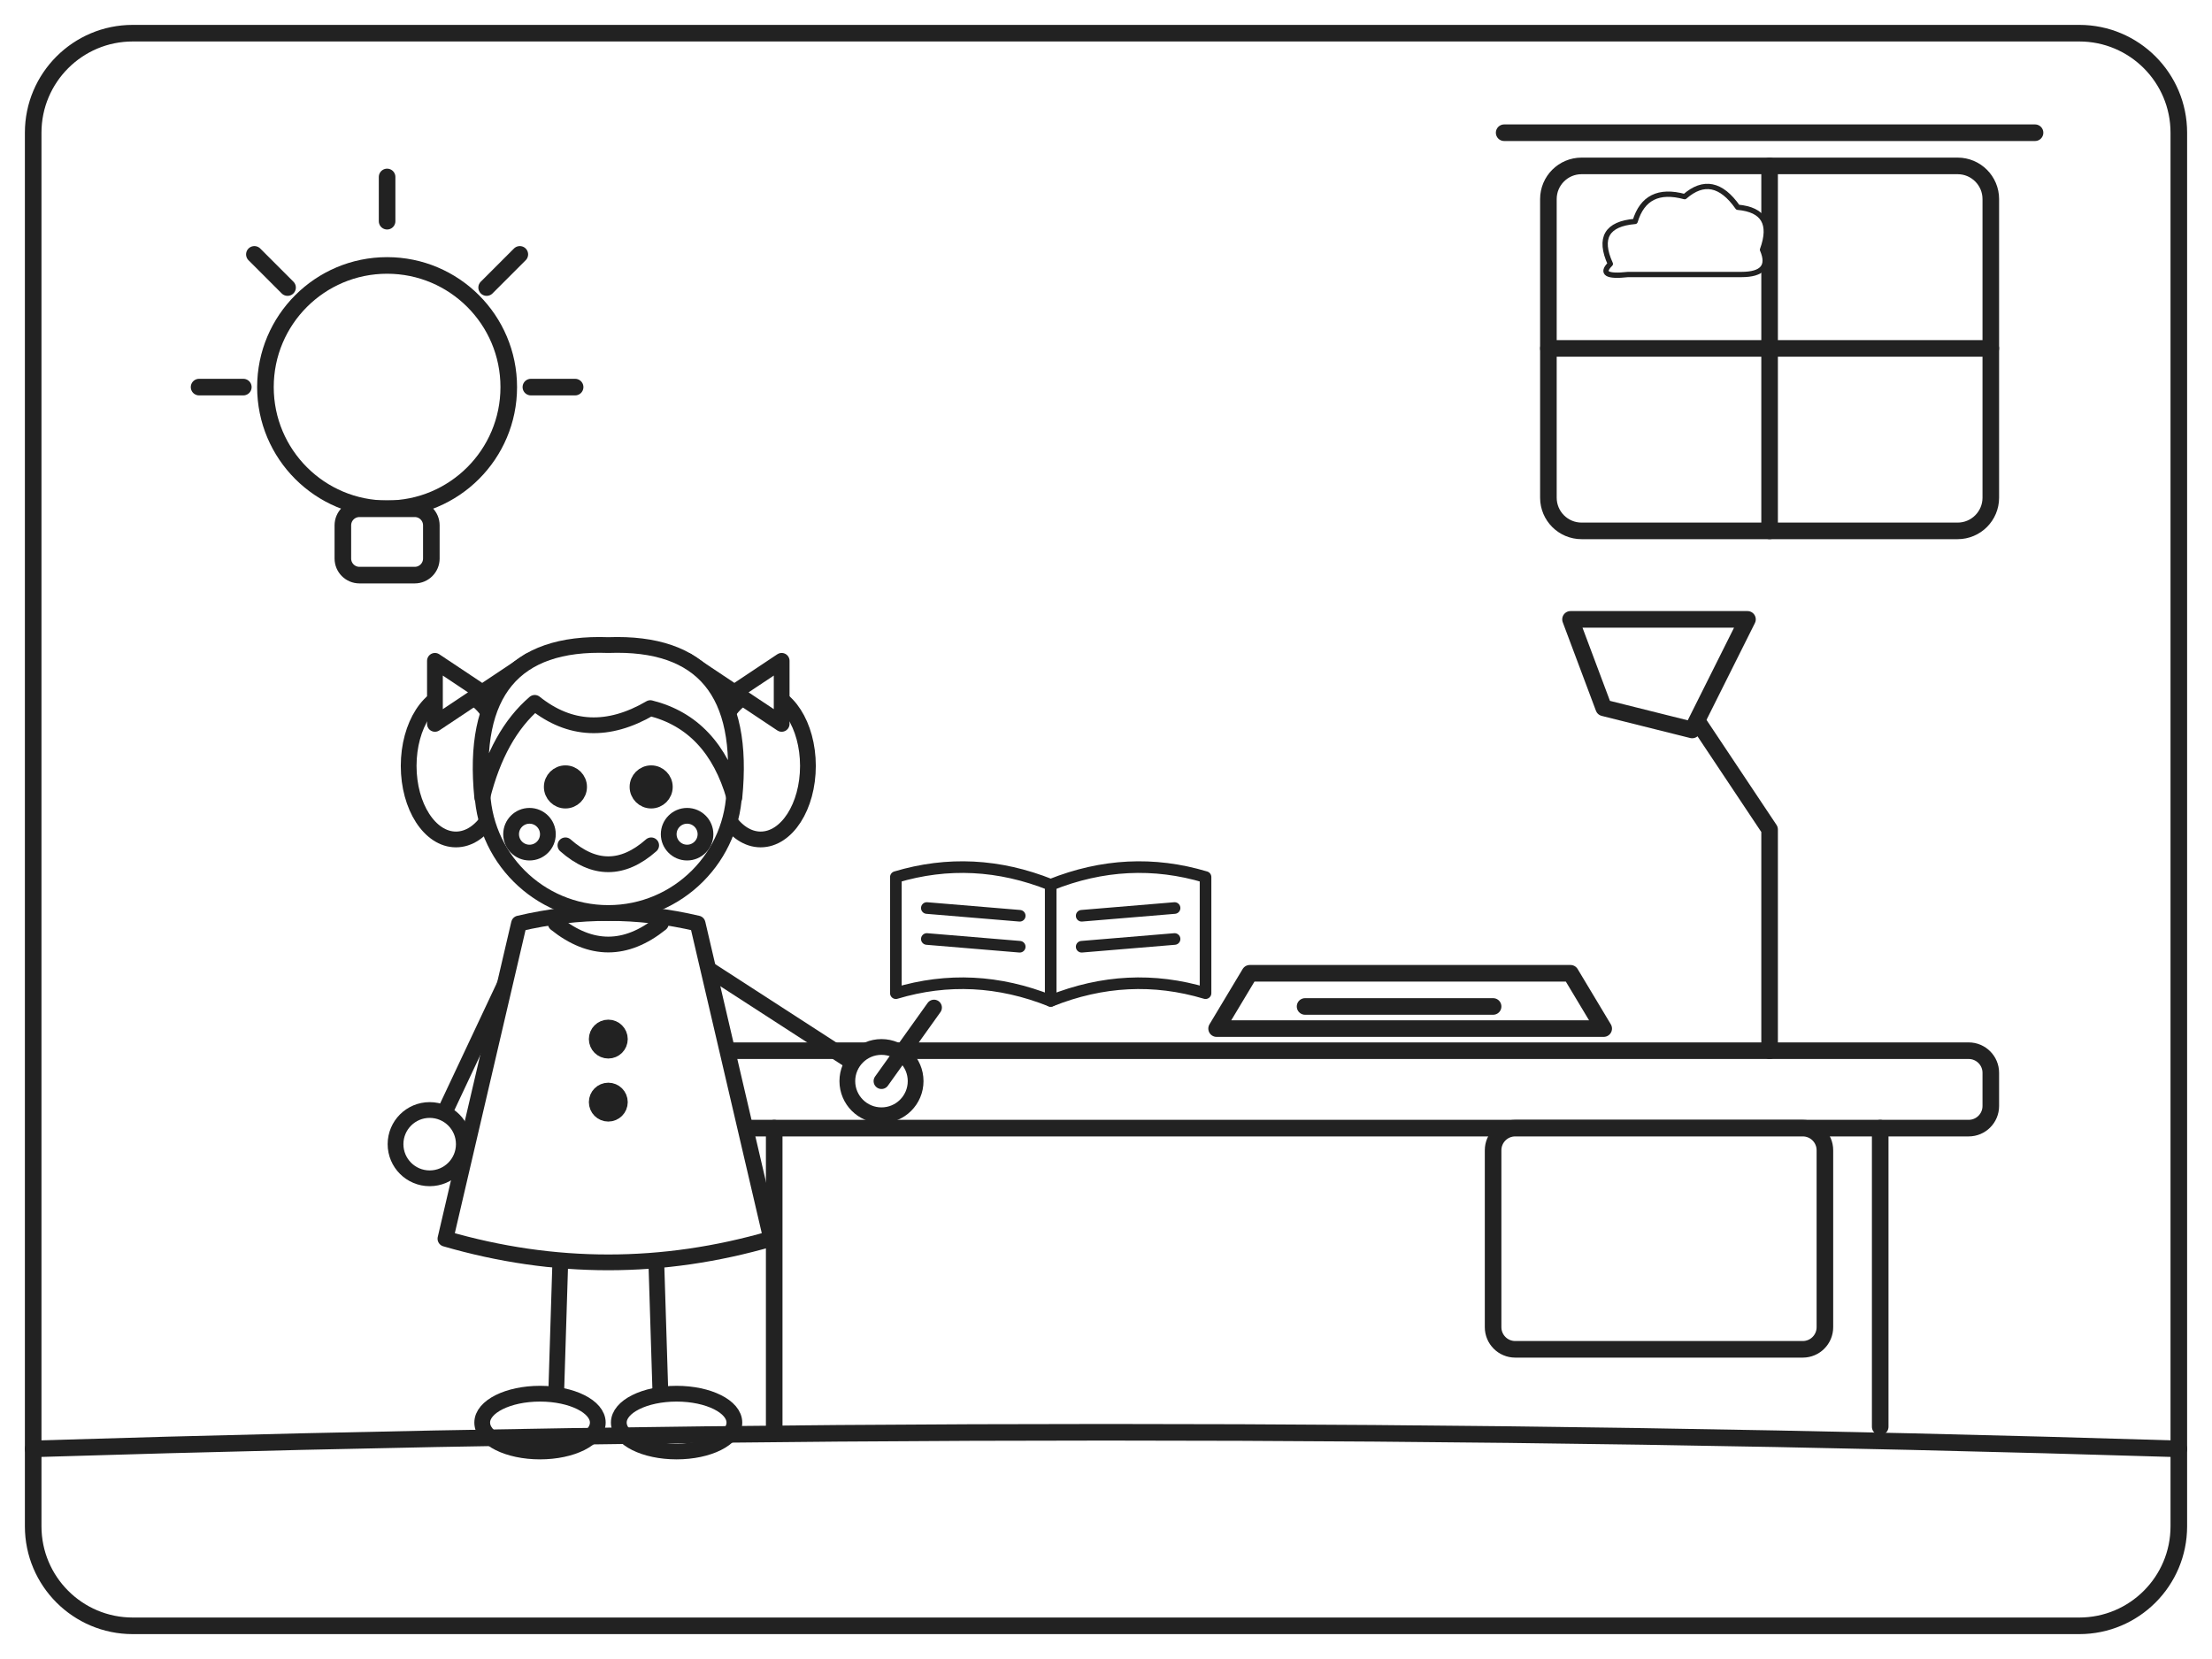
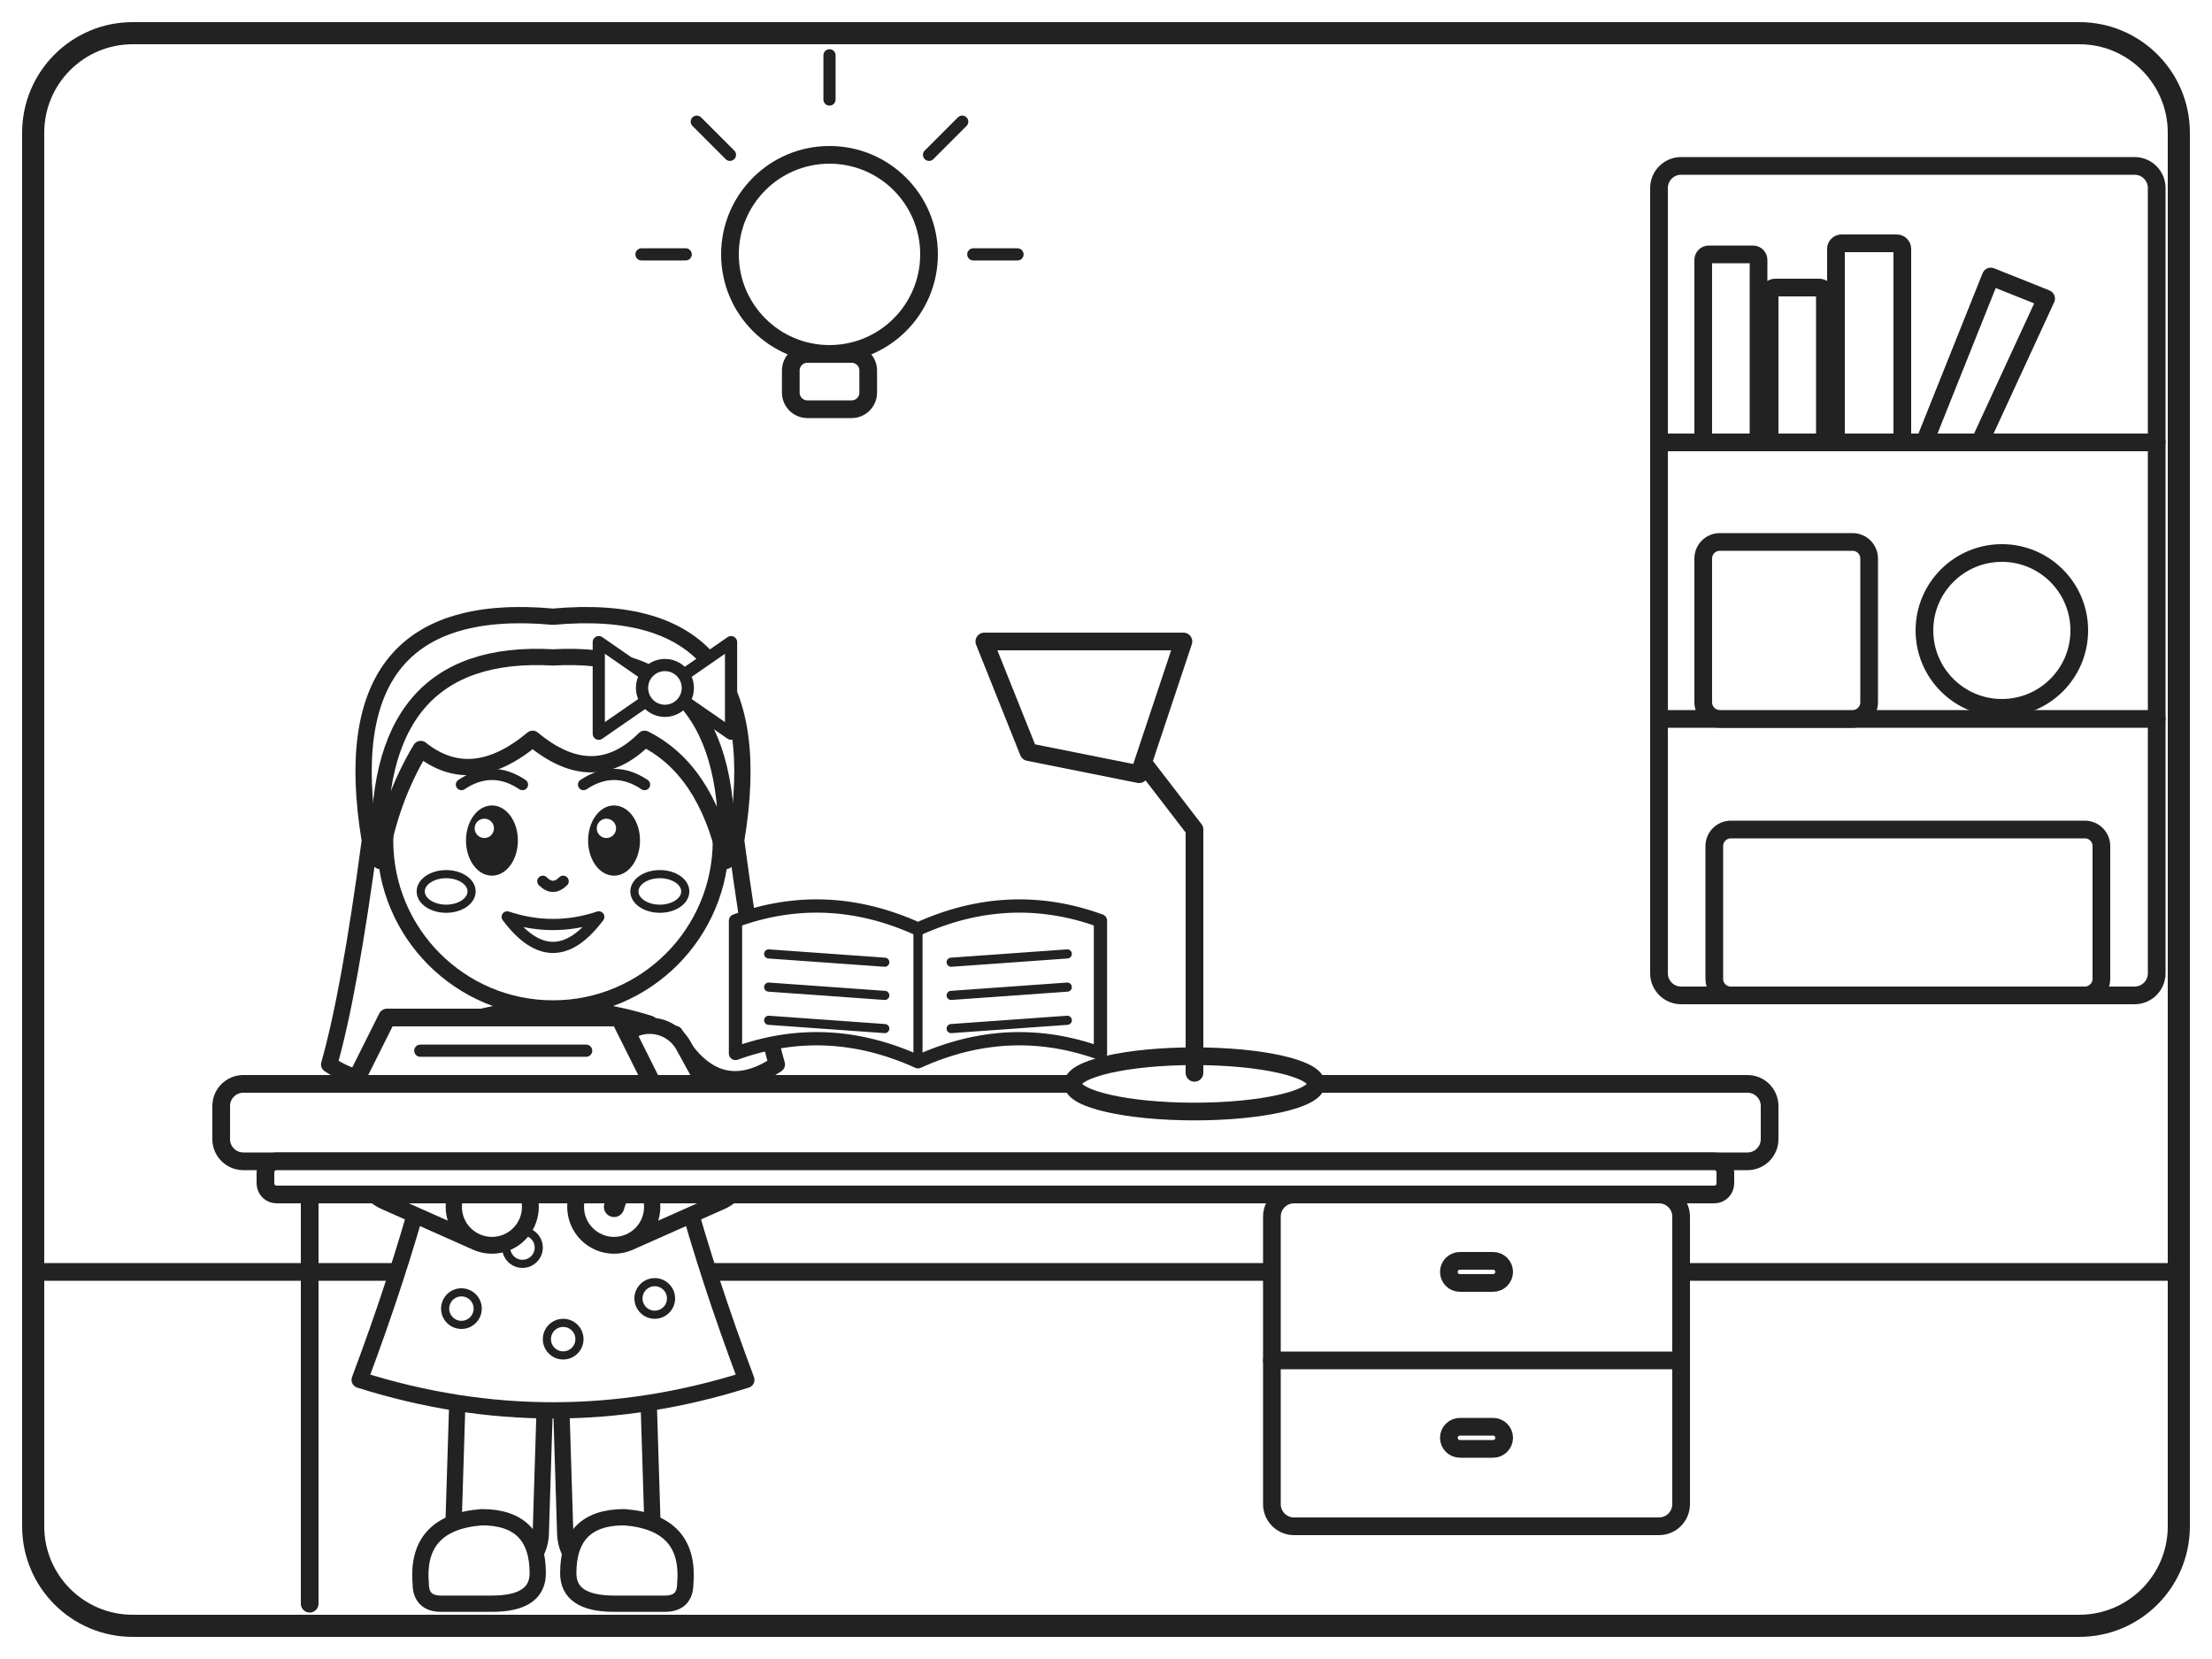
<svg xmlns="http://www.w3.org/2000/svg" viewBox="0 0 400 300" width="800" height="600">
-   <rect x="0" y="0" width="400" height="300" fill="#fff" />
-   <g fill="none" stroke="#222" stroke-width="3" stroke-linecap="round" stroke-linejoin="round">
-     <rect x="6" y="6" width="388" height="288" rx="18" fill="#fff" />
-     <rect x="280" y="30" width="80" height="66" rx="6" fill="#fff" />
-     <line x1="320.0" y1="30" x2="320.0" y2="96" />
-     <line x1="280" y1="63.0" x2="360" y2="63.0" />
-     <path d="M 272 24 L 368 24" fill="none" />
-     <g transform="translate(304.0,44.52) scale(0.32,0.32)">
-       <path d="M -40 10 Q -50 -12 -26 -14 Q -20 -34 2 -28 Q 18 -42 32 -22 Q 54 -20 46 2 Q 52 16 34 16 L -30 16 Q -48 18 -40 10 Z" fill="#fff" />
+   <rect width="400" height="300" fill="#fff" />
+   <clipPath id="c">
+     <rect x="6" y="6" width="388" height="288" rx="18" />
+   </clipPath>
+   <g fill="none" stroke="#222" stroke-width="3.2" stroke-linecap="round" stroke-linejoin="round">
+     <g clip-path="url(#c)">
+       <line x1="6.0" y1="230.0" x2="394.0" y2="230.0" />
+       <rect x="300.0" y="30.0" width="90.0" height="150.0" rx="4" fill="#fff" />
+       <line x1="300.0" y1="80.0" x2="390.0" y2="80.0" />
+       <line x1="300.0" y1="130.0" x2="390.0" y2="130.0" />
+       <rect x="308.0" y="46.0" width="10.0" height="34.0" rx="1" fill="#fff" />
+       <rect x="320.0" y="52.0" width="10.0" height="28.0" rx="1" fill="#fff" />
+       <rect x="332.0" y="44.0" width="12.0" height="36.0" rx="1" fill="#fff" />
+       <path d="M 348 80 L 360 50 L 370 54 L 358 80 Z" fill="#fff" />
+       <rect x="308.0" y="98.0" width="30.0" height="32.0" rx="3" fill="#fff" />
+       <circle cx="362.0" cy="114.0" r="14" fill="#fff" />
+       <rect x="310.0" y="150.0" width="70.0" height="30.0" rx="3" fill="#fff" />
+       <circle cx="150.0" cy="46.0" r="18" fill="#fff" />
+       <rect x="143.0" y="64.0" width="14.0" height="10.0" rx="3" fill="#fff" />
+       <path d="M 150 18 L 150 10 M 124 46 L 116 46 M 176 46 L 184 46 M 132 28 L 126 22 M 168 28 L 174 22" fill="none" stroke-width="2.2" />
+       <g transform="translate(100.0,290.0) scale(0.92,0.92)">
+         <path d="M -36 -150 Q -44 -198 0 -194 Q 44 -198 36 -150 Q 40 -120 44 -106 Q 32 -98 24 -112 L -24 -112 Q -32 -98 -44 -106 Q -40 -120 -36 -150 Z" fill="#fff" />
+         <path d="M -10.0 -46.0 L -11.0 -14.0" fill="none" stroke="#222" stroke-width="20.4" />
+         <path d="M -10.0 -46.0 L -11.0 -14.0" fill="none" stroke="#fff" stroke-width="14" />
+         <path d="M 10.0 -46.0 L 11.0 -14.0" fill="none" stroke="#222" stroke-width="20.4" />
+         <path d="M 10.0 -46.0 L 11.0 -14.0" fill="none" stroke="#fff" stroke-width="14" />
+         <path d="M -26 -4 Q -27 -16 -14 -17 Q -3 -17 -3 -6 Q -3 0 -12 0 L -22 0 Q -26 0 -26 -4 Z" fill="#fff" />
+         <path d="M 26 -4 Q 27 -16 14 -17 Q 3 -17 3 -6 Q 3 0 12 0 L 22 0 Q 26 0 26 -4 Z" fill="#fff" />
+         <path d="M -19 -114 Q 0 -120 19 -114 Q 23 -84 38 -44 Q 0 -32 -38 -44 Q -23 -84 -19 -114 Z" fill="#fff" />
+         <path d="M -21 -88 Q 0 -83 21 -88" fill="none" stroke-width="2.2" />
+         <path d="M -10 -114 Q 0 -104 10 -114" fill="none" stroke-width="2.2" />
+         <circle cx="-18.0" cy="-58.0" r="3.2" fill="#fff" stroke-width="1.6" />
+         <circle cx="2.0" cy="-52.0" r="3.2" fill="#fff" stroke-width="1.6" />
+         <circle cx="20.0" cy="-60.0" r="3.2" fill="#fff" stroke-width="1.6" />
+         <circle cx="-6.0" cy="-70.0" r="3.2" fill="#fff" stroke-width="1.6" />
+         <circle cx="12.0" cy="-74.0" r="3.2" fill="#fff" stroke-width="1.6" />
+         <path d="M -19.0 -106.0 L -30.0 -86.0 L -12.0 -78.0" fill="none" stroke="#222" stroke-width="18.4" />
+         <path d="M -19.0 -106.0 L -30.0 -86.0 L -12.0 -78.0" fill="none" stroke="#fff" stroke-width="12" />
+         <path d="M 19.0 -106.0 L 30.0 -86.0 L 12.0 -78.0" fill="none" stroke="#222" stroke-width="18.4" />
+         <path d="M 19.0 -106.0 L 30.0 -86.0 L 12.0 -78.0" fill="none" stroke="#fff" stroke-width="12" />
+         <circle cx="-12.0" cy="-78.0" r="7.5" fill="#fff" />
+         <circle cx="12.0" cy="-78.0" r="7.5" fill="#fff" />
+         <line x1="12.0" y1="-78.0" x2="18.0" y2="-96.0" stroke-width="4" />
+         <rect x="-7.0" y="-124.0" width="14.0" height="10.0" rx="3" fill="#fff" />
+         <circle cx="0.0" cy="-150.0" r="33" fill="#fff" />
+         <path d="M -34 -146 Q -36 -188 0 -186 Q 36 -188 34 -146 Q 30 -164 18 -170 Q 8 -160 -4 -170 Q -16 -160 -26 -168 Q -32 -158 -34 -146 Z" fill="#fff" />
+         <path d="M 22 -180 l -13 -9 l 0 18 Z M 22 -180 l 13 -9 l 0 18 Z" fill="#fff" stroke-width="2.4" />
+         <circle cx="22.0" cy="-180.0" r="4.5" fill="#fff" stroke-width="2.4" />
+         <ellipse cx="-12.0" cy="-150.0" rx="4.6" ry="6.4" fill="#222" stroke-width="1" />
+         <circle cx="-13.5" cy="-152.4" r="1.9" fill="#fff" stroke="none" />
+         <path d="M -6.0 -161.0 Q -12.0 -165.0 -18.0 -161.0" fill="none" stroke-width="2.2" />
+         <ellipse cx="12.0" cy="-150.0" rx="4.6" ry="6.4" fill="#222" stroke-width="1" />
+         <circle cx="10.5" cy="-152.4" r="1.9" fill="#fff" stroke="none" />
+         <path d="M 6.0 -161.0 Q 12.0 -165.0 18.0 -161.0" fill="none" stroke-width="2.2" />
+         <path d="M -2.0 -142.0 Q 0 -140.0 2.0 -142.0" fill="none" stroke-width="2.2" />
+         <path d="M -9.0 -135.0 Q 0 -123.0 9.0 -135.0 Q 0 -132.0 -9.0 -135.0 Z" fill="#fff" stroke-width="2.2" />
+         <ellipse cx="-21.0" cy="-140.0" rx="5.0" ry="3.4" fill="none" stroke-width="1.6" />
+         <ellipse cx="21.0" cy="-140.0" rx="5.0" ry="3.4" fill="none" stroke-width="1.6" />
+       </g>
+       <rect x="40.0" y="196.0" width="280.0" height="14.0" rx="4" fill="#fff" />
+       <rect x="48.0" y="210.0" width="264.0" height="6.0" rx="2" fill="#fff" />
+       <rect x="230.0" y="216.0" width="74.0" height="60.0" rx="4" fill="#fff" />
+       <line x1="230.0" y1="246.0" x2="304.0" y2="246.0" />
+       <rect x="262.0" y="228.0" width="10.0" height="4.0" rx="2" fill="#fff" />
+       <rect x="262.0" y="258.0" width="10.0" height="4.0" rx="2" fill="#fff" />
+       <line x1="56.0" y1="216.0" x2="56.0" y2="290.0" />
+       <ellipse cx="216.0" cy="196.0" rx="22" ry="5" fill="#fff" />
+       <path d="M 216 194 L 216 150 L 196 124" fill="none" />
+       <path d="M 178 116 L 214 116 L 206 140 L 186 136 Z" fill="#fff" />
+       <g transform="translate(166.0,168.0) scale(0.75,0.75)">
+         <path d="M 0 0 Q -22 -10 -44 -2 L -44 30 Q -22 22 0 32 Q 22 22 44 30 L 44 -2 Q 22 -10 0 0 Z" fill="#fff" />
+         <line x1="0.0" y1="0.0" x2="0.0" y2="32.0" stroke-width="2.2" />
+         <path d="M -36 6 L -8 8 M -36 14 L -8 16 M -36 22 L -8 24 M 8 8 L 36 6 M 8 16 L 36 14 M 8 24 L 36 22" fill="none" stroke-width="2.2" />
+       </g>
+       <path d="M 64 196 L 118 196 L 112 184 L 70 184 Z" fill="#fff" />
+       <path d="M 76 190 l 30 0" fill="none" stroke-width="2.2" />
    </g>
-     <circle cx="70" cy="70" r="22" fill="#fff" />
-     <rect x="62" y="92" width="16" height="12" rx="3" fill="#fff" />
-     <line x1="70" y1="40" x2="70" y2="32" />
-     <line x1="44" y1="70" x2="36" y2="70" />
-     <line x1="96" y1="70" x2="104" y2="70" />
-     <line x1="52" y1="52" x2="46" y2="46" />
-     <line x1="88" y1="52" x2="94" y2="46" />
-     <rect x="120" y="190" width="240" height="14" rx="4" fill="#fff" />
-     <line x1="140" y1="204" x2="140" y2="258" />
-     <line x1="340" y1="204" x2="340" y2="258" />
-     <rect x="270" y="204" width="60" height="40" rx="4" fill="#fff" />
-     <path d="M 320 190 L 320 150 L 300 120" fill="none" />
-     <path d="M 284 112 L 316 112 L 306 132 L 290 128 Z" fill="#fff" />
-     <path d="M 220 186 L 290 186 L 284 176 L 226 176 Z" fill="#fff" />
-     <line x1="236" y1="182" x2="270" y2="182" />
-     <g transform="translate(190,160) scale(0.7,0.7)">
-       <path d="M 0 0 Q -20 -8 -40 -2 L -40 28 Q -20 22 0 30 Q 20 22 40 28 L 40 -2 Q 20 -8 0 0 Z" fill="#fff" />
-       <line x1="0" y1="0" x2="0" y2="30" />
-       <line x1="-32" y1="6" x2="-8" y2="8" />
-       <line x1="-32" y1="14" x2="-8" y2="16" />
-       <line x1="8" y1="8" x2="32" y2="6" />
-       <line x1="8" y1="16" x2="32" y2="14" />
-     </g>
-     <g transform="translate(110,262) scale(0.95,0.95)">
-       <line x1="-9" y1="-40" x2="-10" y2="-8" />
-       <line x1="9" y1="-40" x2="10" y2="-8" />
-       <ellipse cx="-13" cy="-5" rx="11" ry="5.5" fill="#fff" />
-       <ellipse cx="13" cy="-5" rx="11" ry="5.5" fill="#fff" />
-       <line x1="-18" y1="-92" x2="-34" y2="-58" />
-       <line x1="18" y1="-92" x2="52" y2="-70" />
-       <path d="M -17 -100 Q 0 -104 17 -100 L 31 -40 Q 0 -31 -31 -40 Z" fill="#fff" />
-       <path d="M -10 -100 Q 0 -92 10 -100" fill="none" />
-       <circle cx="0" cy="-78" r="2.2" fill="#222" />
-       <circle cx="0" cy="-66" r="2.2" fill="#222" />
-       <circle cx="-34" cy="-58" r="6.5" fill="#fff" />
-       <circle cx="52" cy="-70" r="6.5" fill="#fff" />
-       <ellipse cx="-29" cy="-130" rx="9" ry="14" fill="#fff" />
-       <ellipse cx="29" cy="-130" rx="9" ry="14" fill="#fff" />
-       <path d="M -24 -144 l -9 -6 l 0 12 Z M -24 -144 l 9 -6 l 0 12 Z" fill="#fff" />
-       <path d="M 24 -144 l -9 -6 l 0 12 Z M 24 -144 l 9 -6 l 0 12 Z" fill="#fff" />
-       <circle cx="0" cy="-126" r="24" fill="#fff" />
-       <path d="M -24 -124 Q -27 -154 0 -153 Q 27 -154 24 -124 Q 20 -138 8 -141 Q -4 -134 -14 -142 Q -21 -136 -24 -124 Z" fill="#fff" />
-       <circle cx="-8.16" cy="-126" r="2.6" fill="#222" />
-       <circle cx="8.16" cy="-126" r="2.6" fill="#222" />
-       <path d="M -8.16 -114.88 Q 0 -107.68 8.16 -114.88" fill="none" />
-       <circle cx="-15" cy="-117" r="3.5" fill="none" />
-       <circle cx="15" cy="-117" r="3.5" fill="none" />
-       <line x1="52" y1="-70" x2="62" y2="-84" />
-     </g>
-     <path d="M 6 262 Q 200 256 394 262" fill="none" />
+     <rect x="6" y="6" width="388" height="288" rx="18" fill="none" stroke-width="4" />
  </g>
</svg>
